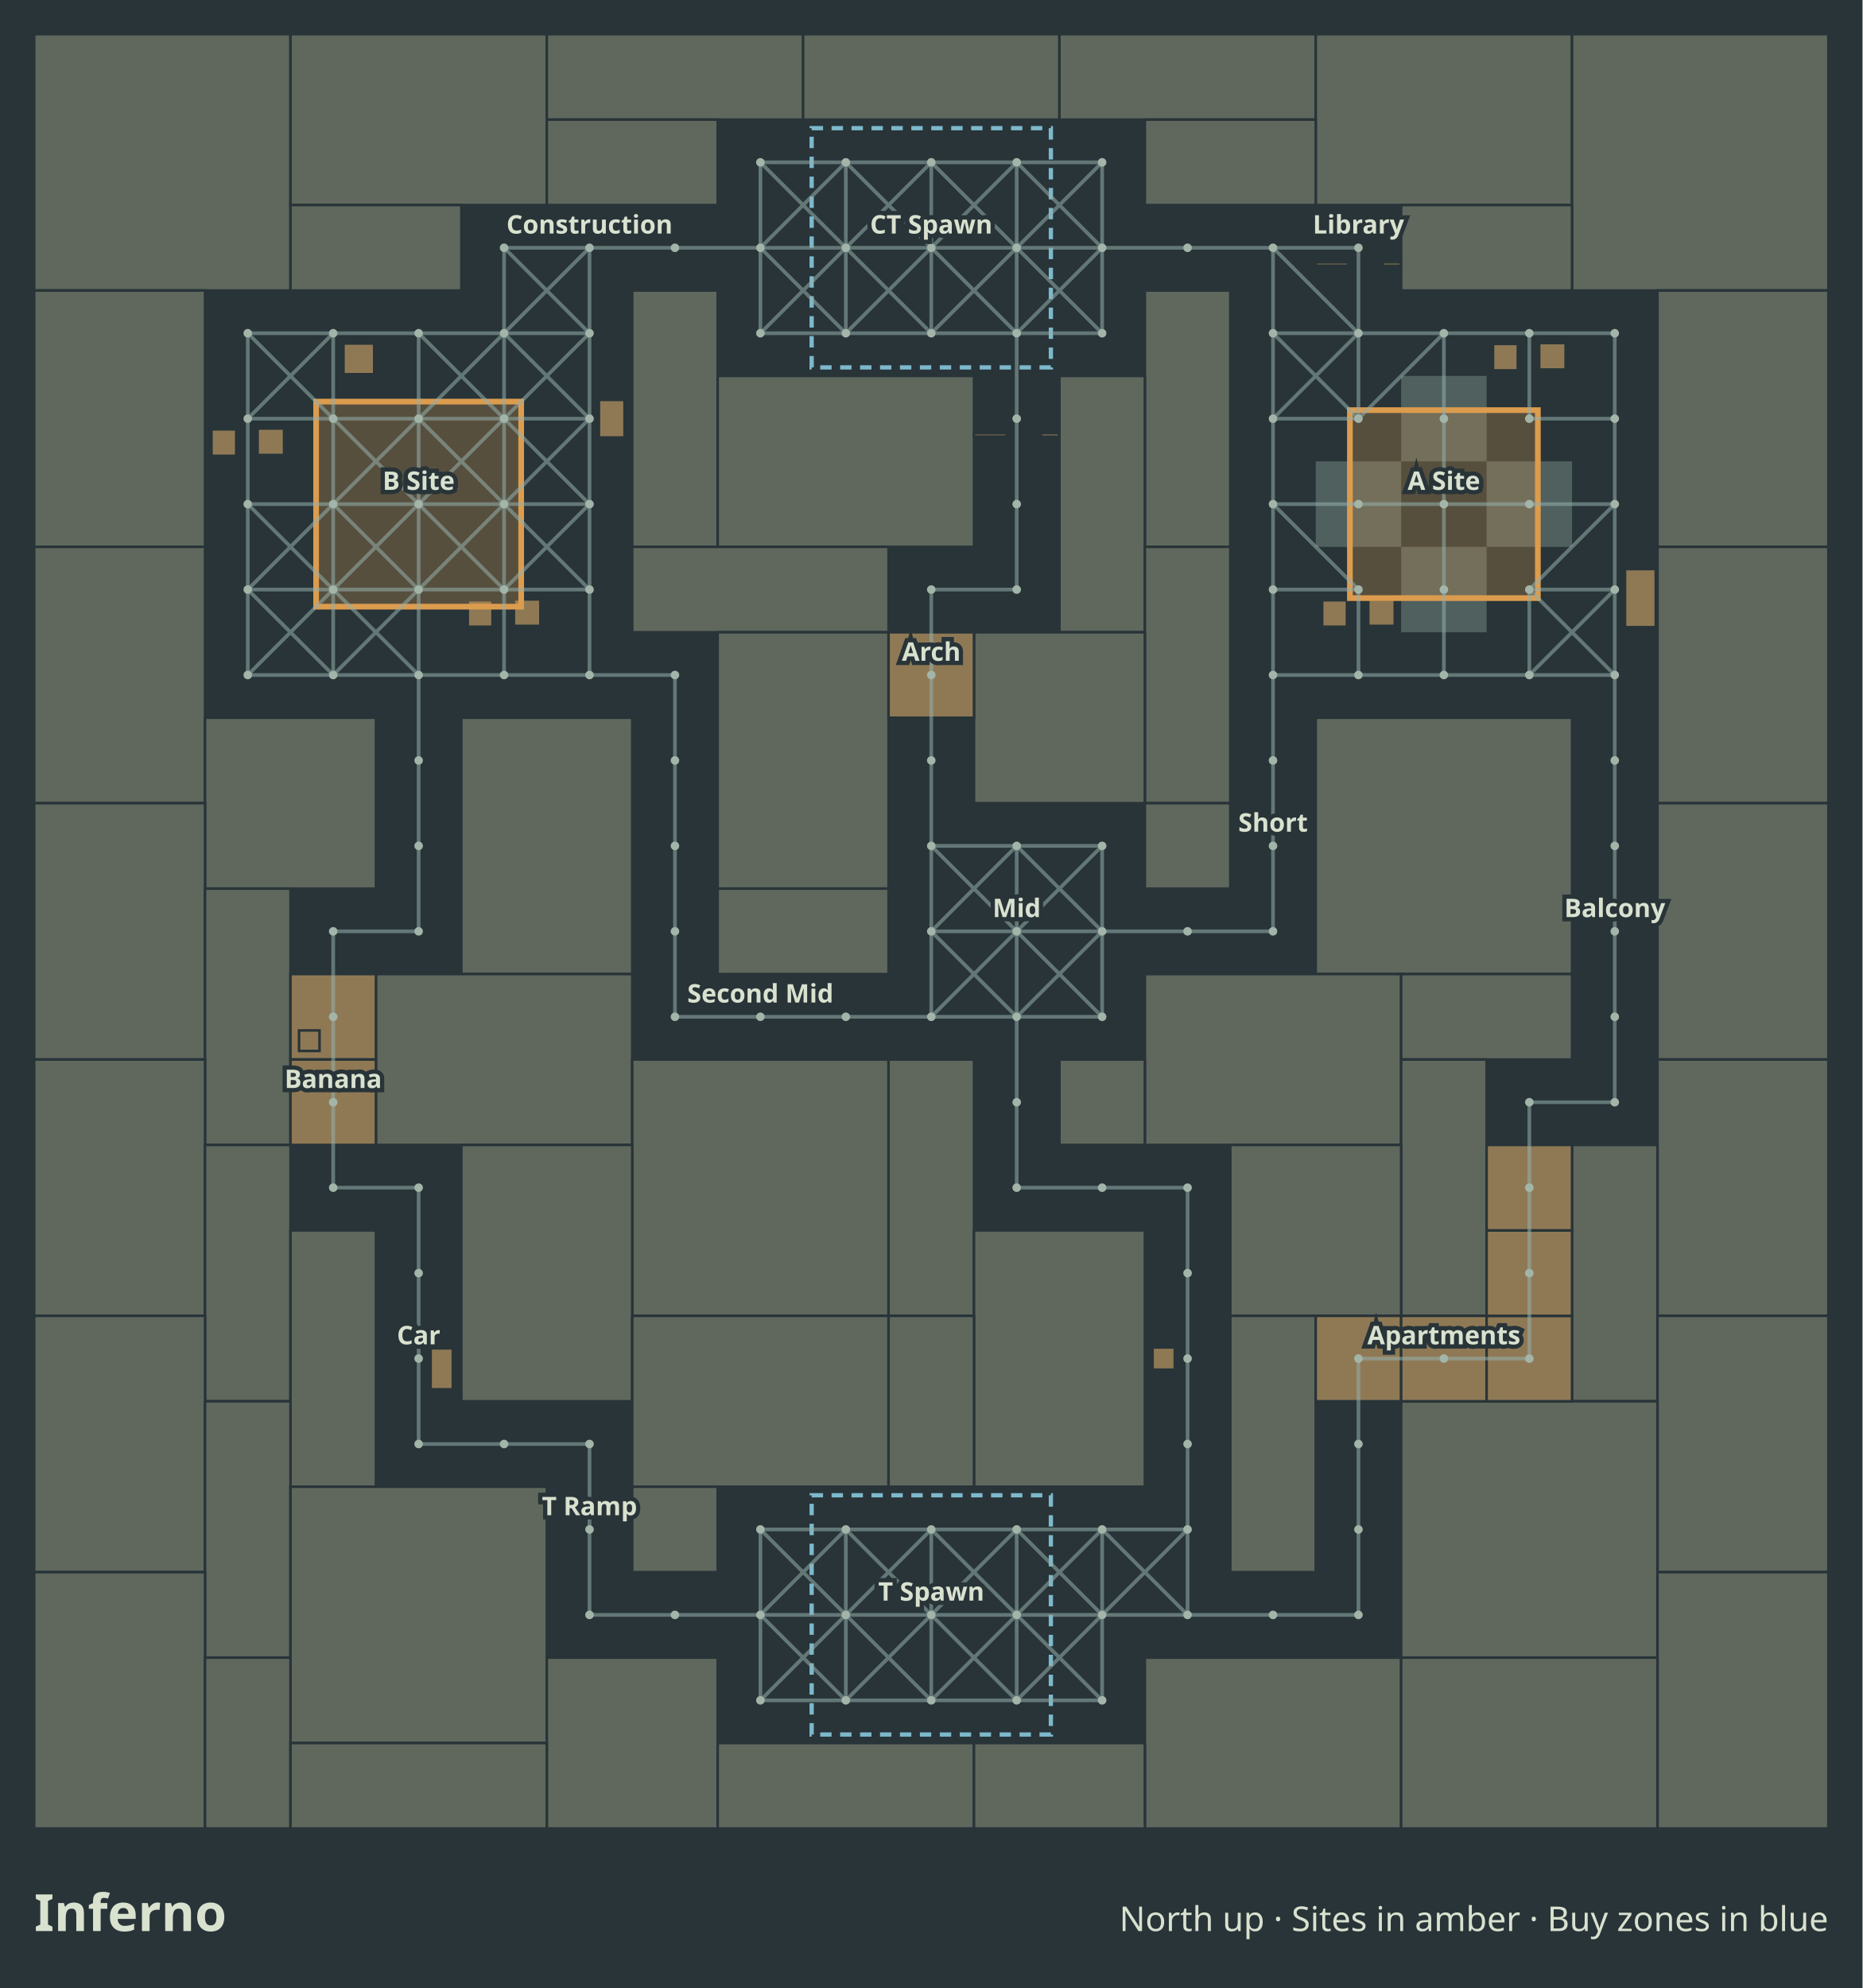
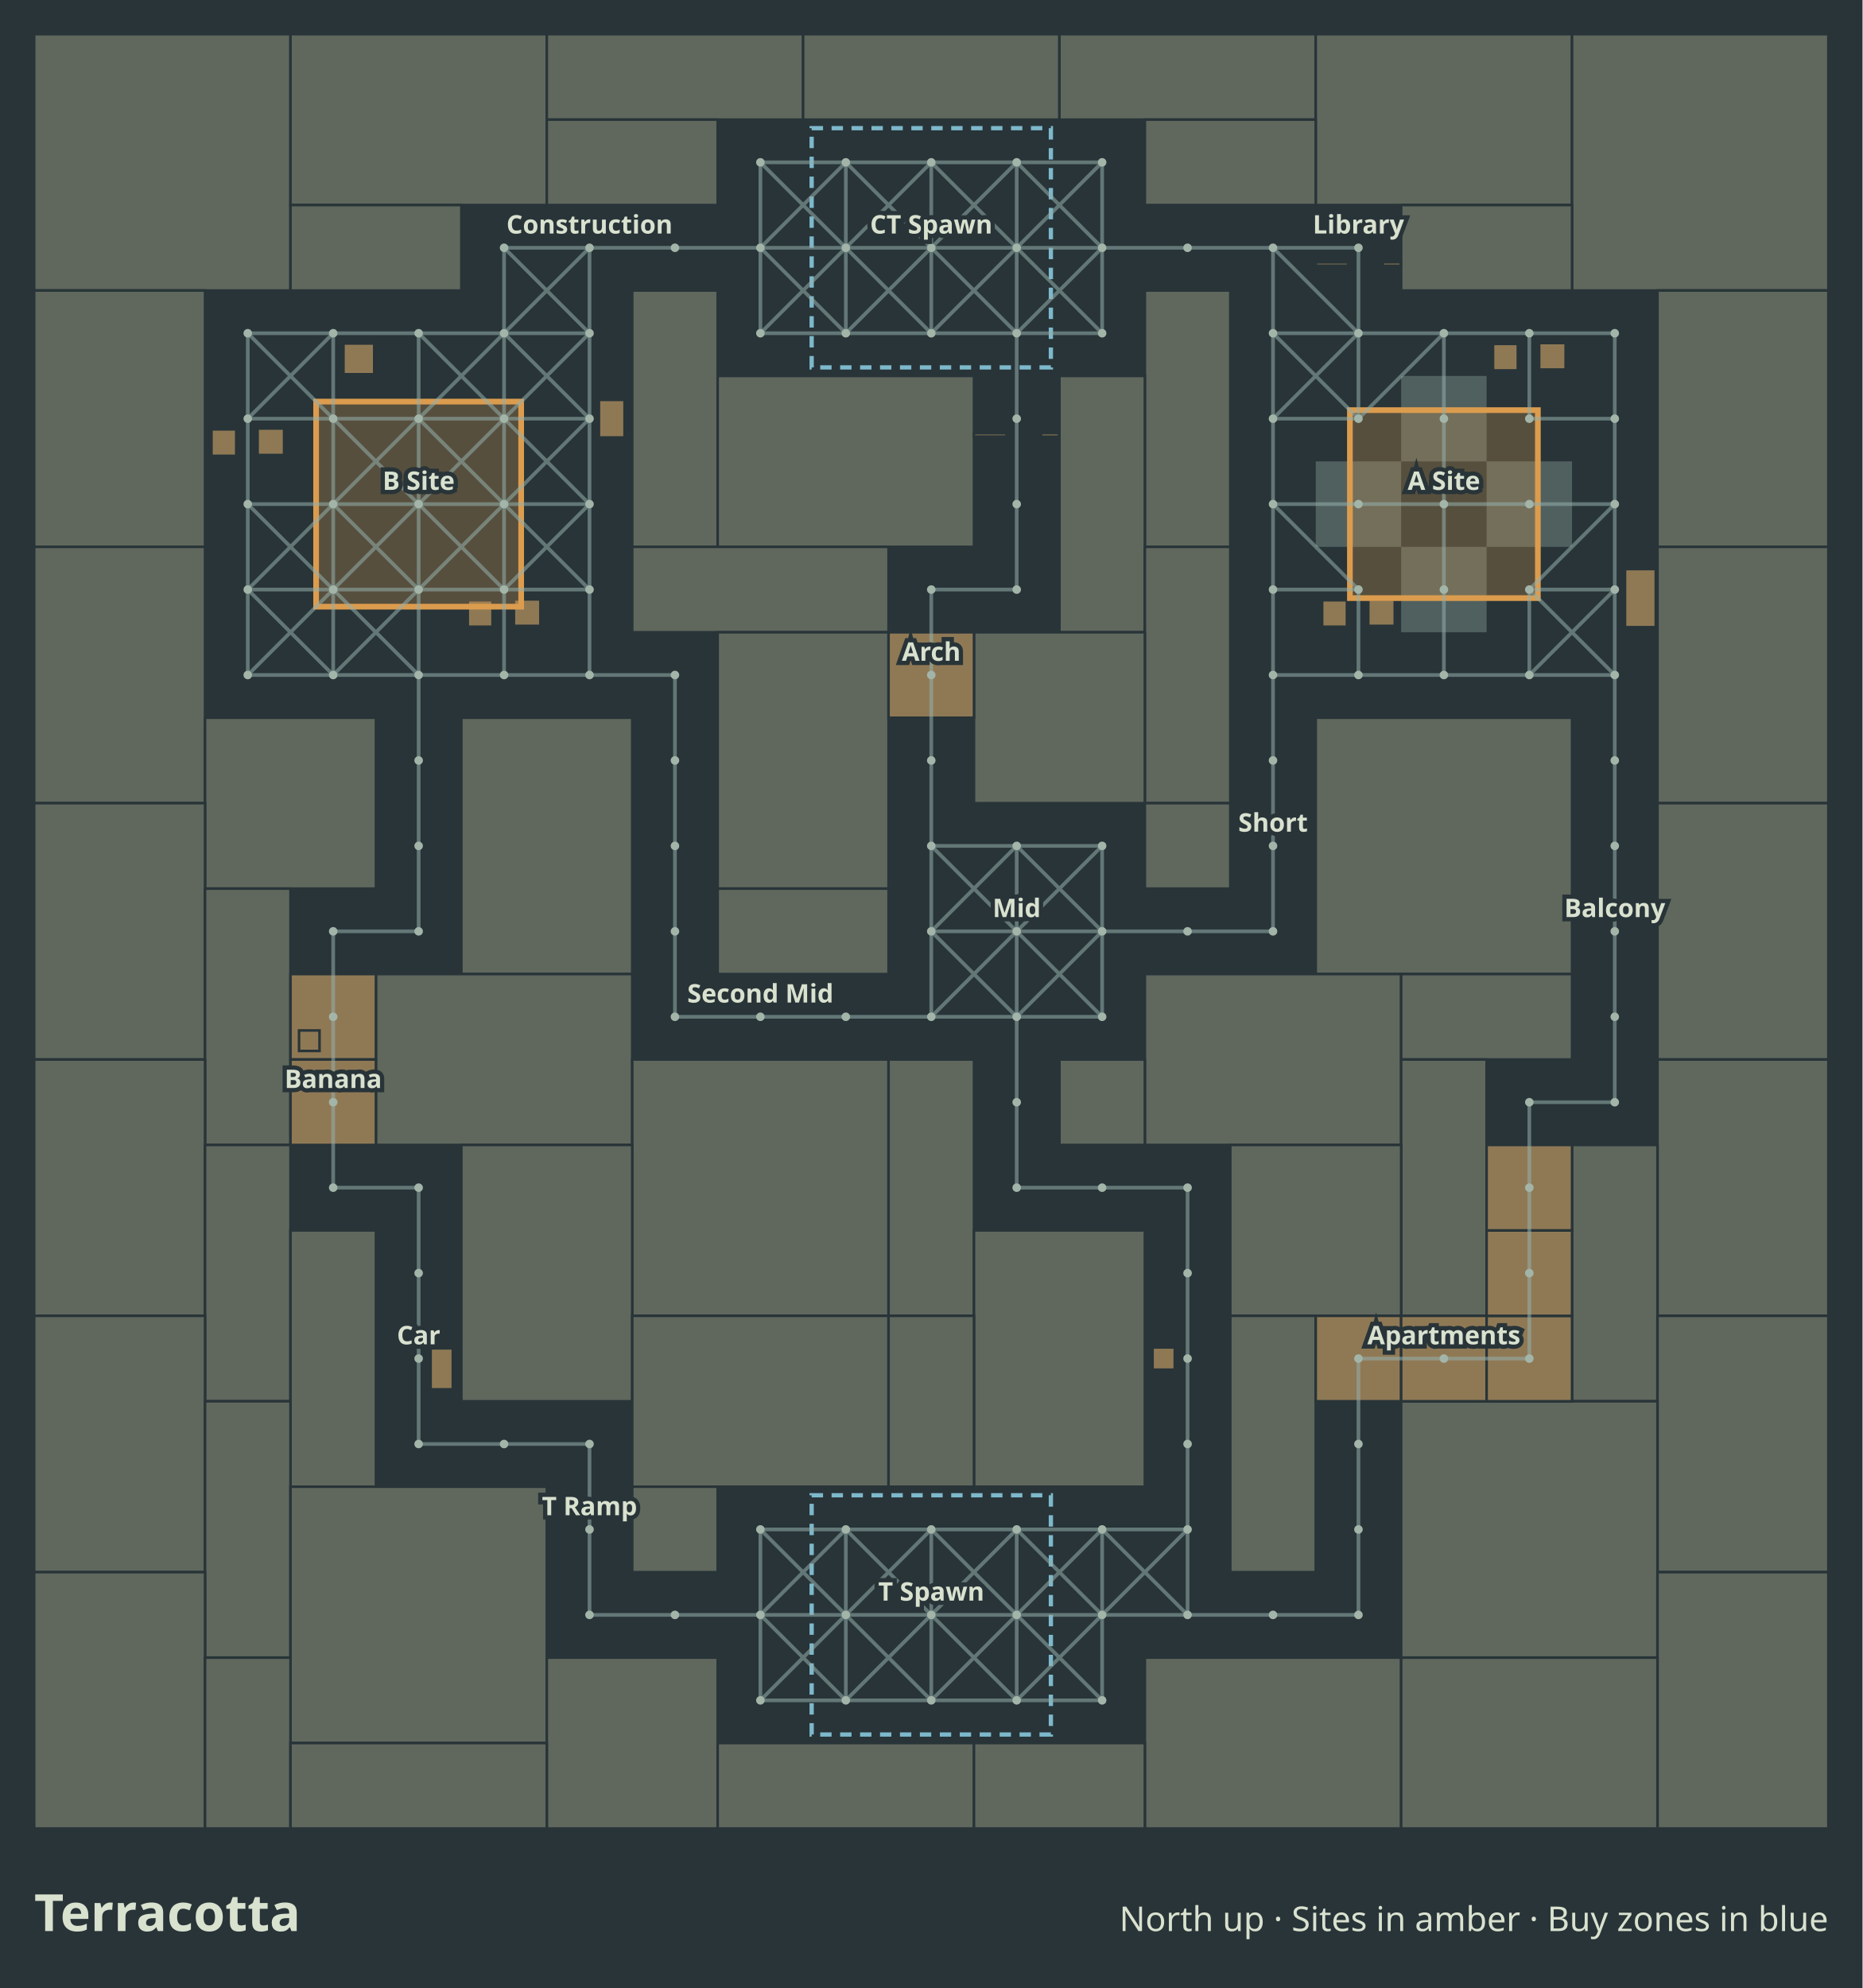
<svg xmlns="http://www.w3.org/2000/svg" viewBox="0 0 654 698" role="img" aria-labelledby="title">
  <rect width="100%" height="100%" fill="#283438" />
  <rect x="12" y="12" width="90" height="90" fill="#60685e" stroke="#283438" stroke-width=".9" />
  <rect x="102" y="12" width="90" height="60" fill="#60685e" stroke="#283438" stroke-width=".9" />
  <rect x="192" y="12" width="90" height="30" fill="#60685e" stroke="#283438" stroke-width=".9" />
  <rect x="282" y="12" width="90" height="30" fill="#60685e" stroke="#283438" stroke-width=".9" />
  <rect x="372" y="12" width="90" height="30" fill="#60685e" stroke="#283438" stroke-width=".9" />
  <rect x="462" y="12" width="90" height="60" fill="#60685e" stroke="#283438" stroke-width=".9" />
  <rect x="552" y="12" width="90" height="90" fill="#60685e" stroke="#283438" stroke-width=".9" />
  <rect x="192" y="42" width="60" height="30" fill="#60685e" stroke="#283438" stroke-width=".9" />
  <rect x="402" y="42" width="60" height="30" fill="#60685e" stroke="#283438" stroke-width=".9" />
  <rect x="102" y="72" width="60" height="30" fill="#60685e" stroke="#283438" stroke-width=".9" />
  <rect x="492" y="72" width="60" height="30" fill="#60685e" stroke="#283438" stroke-width=".9" />
  <rect x="12" y="102" width="60" height="90" fill="#60685e" stroke="#283438" stroke-width=".9" />
  <rect x="222" y="102" width="30" height="90" fill="#60685e" stroke="#283438" stroke-width=".9" />
  <rect x="402" y="102" width="30" height="90" fill="#60685e" stroke="#283438" stroke-width=".9" />
  <rect x="582" y="102" width="60" height="90" fill="#60685e" stroke="#283438" stroke-width=".9" />
  <rect x="252" y="132" width="90" height="60" fill="#60685e" stroke="#283438" stroke-width=".9" />
  <rect x="372" y="132" width="30" height="90" fill="#60685e" stroke="#283438" stroke-width=".9" />
  <rect x="12" y="192" width="60" height="90" fill="#60685e" stroke="#283438" stroke-width=".9" />
  <rect x="222" y="192" width="90" height="30" fill="#60685e" stroke="#283438" stroke-width=".9" />
  <rect x="402" y="192" width="30" height="90" fill="#60685e" stroke="#283438" stroke-width=".9" />
  <rect x="582" y="192" width="60" height="90" fill="#60685e" stroke="#283438" stroke-width=".9" />
  <rect x="252" y="222" width="60" height="90" fill="#60685e" stroke="#283438" stroke-width=".9" />
  <rect x="342" y="222" width="60" height="60" fill="#60685e" stroke="#283438" stroke-width=".9" />
  <rect x="72" y="252" width="60" height="60" fill="#60685e" stroke="#283438" stroke-width=".9" />
  <rect x="162" y="252" width="60" height="90" fill="#60685e" stroke="#283438" stroke-width=".9" />
  <rect x="462" y="252" width="90" height="90" fill="#60685e" stroke="#283438" stroke-width=".9" />
  <rect x="12" y="282" width="60" height="90" fill="#60685e" stroke="#283438" stroke-width=".9" />
  <rect x="402" y="282" width="30" height="30" fill="#60685e" stroke="#283438" stroke-width=".9" />
  <rect x="582" y="282" width="60" height="90" fill="#60685e" stroke="#283438" stroke-width=".9" />
  <rect x="72" y="312" width="30" height="90" fill="#60685e" stroke="#283438" stroke-width=".9" />
  <rect x="252" y="312" width="60" height="30" fill="#60685e" stroke="#283438" stroke-width=".9" />
  <rect x="132" y="342" width="90" height="60" fill="#60685e" stroke="#283438" stroke-width=".9" />
  <rect x="402" y="342" width="90" height="60" fill="#60685e" stroke="#283438" stroke-width=".9" />
  <rect x="492" y="342" width="60" height="30" fill="#60685e" stroke="#283438" stroke-width=".9" />
  <rect x="12" y="372" width="60" height="90" fill="#60685e" stroke="#283438" stroke-width=".9" />
  <rect x="222" y="372" width="90" height="90" fill="#60685e" stroke="#283438" stroke-width=".9" />
  <rect x="312" y="372" width="30" height="90" fill="#60685e" stroke="#283438" stroke-width=".9" />
  <rect x="372" y="372" width="30" height="30" fill="#60685e" stroke="#283438" stroke-width=".9" />
  <rect x="492" y="372" width="30" height="90" fill="#60685e" stroke="#283438" stroke-width=".9" />
  <rect x="582" y="372" width="60" height="90" fill="#60685e" stroke="#283438" stroke-width=".9" />
  <rect x="72" y="402" width="30" height="90" fill="#60685e" stroke="#283438" stroke-width=".9" />
  <rect x="162" y="402" width="60" height="90" fill="#60685e" stroke="#283438" stroke-width=".9" />
  <rect x="432" y="402" width="60" height="60" fill="#60685e" stroke="#283438" stroke-width=".9" />
  <rect x="552" y="402" width="30" height="90" fill="#60685e" stroke="#283438" stroke-width=".9" />
  <rect x="102" y="432" width="30" height="90" fill="#60685e" stroke="#283438" stroke-width=".9" />
  <rect x="342" y="432" width="60" height="90" fill="#60685e" stroke="#283438" stroke-width=".9" />
  <rect x="12" y="462" width="60" height="90" fill="#60685e" stroke="#283438" stroke-width=".9" />
  <rect x="222" y="462" width="90" height="60" fill="#60685e" stroke="#283438" stroke-width=".9" />
  <rect x="312" y="462" width="30" height="60" fill="#60685e" stroke="#283438" stroke-width=".9" />
  <rect x="432" y="462" width="30" height="90" fill="#60685e" stroke="#283438" stroke-width=".9" />
  <rect x="582" y="462" width="60" height="90" fill="#60685e" stroke="#283438" stroke-width=".9" />
  <rect x="72" y="492" width="30" height="90" fill="#60685e" stroke="#283438" stroke-width=".9" />
  <rect x="492" y="492" width="90" height="90" fill="#60685e" stroke="#283438" stroke-width=".9" />
  <rect x="102" y="522" width="90" height="90" fill="#60685e" stroke="#283438" stroke-width=".9" />
  <rect x="222" y="522" width="30" height="30" fill="#60685e" stroke="#283438" stroke-width=".9" />
  <rect x="12" y="552" width="60" height="90" fill="#60685e" stroke="#283438" stroke-width=".9" />
  <rect x="582" y="552" width="60" height="90" fill="#60685e" stroke="#283438" stroke-width=".9" />
  <rect x="72" y="582" width="30" height="60" fill="#60685e" stroke="#283438" stroke-width=".9" />
  <rect x="192" y="582" width="60" height="60" fill="#60685e" stroke="#283438" stroke-width=".9" />
  <rect x="402" y="582" width="90" height="60" fill="#60685e" stroke="#283438" stroke-width=".9" />
  <rect x="492" y="582" width="90" height="60" fill="#60685e" stroke="#283438" stroke-width=".9" />
  <rect x="102" y="612" width="90" height="30" fill="#60685e" stroke="#283438" stroke-width=".9" />
  <rect x="252" y="612" width="90" height="30" fill="#60685e" stroke="#283438" stroke-width=".9" />
  <rect x="342" y="612" width="60" height="30" fill="#60685e" stroke="#283438" stroke-width=".9" />
  <rect x="462" y="462" width="30" height="30" fill="#8f7955" stroke="#283438" stroke-width=".9" />
  <rect x="492" y="462" width="30" height="30" fill="#8f7955" stroke="#283438" stroke-width=".9" />
  <rect x="522" y="462" width="30" height="30" fill="#8f7955" stroke="#283438" stroke-width=".9" />
  <rect x="522" y="432" width="30" height="30" fill="#8f7955" stroke="#283438" stroke-width=".9" />
  <rect x="522" y="402" width="30" height="30" fill="#8f7955" stroke="#283438" stroke-width=".9" />
  <rect x="312" y="222" width="30" height="30" fill="#8f7955" stroke="#283438" stroke-width=".9" />
  <rect x="102" y="342" width="30" height="30" fill="#8f7955" stroke="#283438" stroke-width=".9" />
  <rect x="102" y="372" width="30" height="30" fill="#8f7955" stroke="#283438" stroke-width=".9" />
  <rect x="120.6" y="120.6" width="10.8" height="10.8" fill="#8f7955" stroke="#283438" stroke-width=".9" />
  <rect x="180.45" y="210.45" width="9.3" height="9.3" fill="#8f7955" stroke="#283438" stroke-width=".9" />
  <rect x="164.25" y="210.75" width="8.7" height="9.3" fill="#8f7955" stroke="#283438" stroke-width=".9" />
  <rect x="90.45" y="150.45" width="9.3" height="9.3" fill="#8f7955" stroke="#283438" stroke-width=".9" />
  <rect x="74.25" y="150.75" width="8.7" height="9.3" fill="#8f7955" stroke="#283438" stroke-width=".9" />
  <rect x="210.3" y="140.4" width="9" height="13.2" fill="#8f7955" stroke="#283438" stroke-width=".9" />
  <rect x="480.45" y="210.45" width="9.3" height="9.3" fill="#8f7955" stroke="#283438" stroke-width=".9" />
  <rect x="464.25" y="210.75" width="8.7" height="9.3" fill="#8f7955" stroke="#283438" stroke-width=".9" />
  <rect x="540.45" y="120.45" width="9.3" height="9.3" fill="#8f7955" stroke="#283438" stroke-width=".9" />
  <rect x="524.25" y="120.75" width="8.7" height="9.3" fill="#8f7955" stroke="#283438" stroke-width=".9" />
  <rect x="570.6" y="199.8" width="10.8" height="20.4" fill="#8f7955" stroke="#283438" stroke-width=".9" />
  <rect x="151.2" y="473.4" width="7.8" height="14.4" fill="#8f7955" stroke="#283438" stroke-width=".9" />
  <rect x="105" y="361.8" width="7.2" height="7.2" fill="#8f7955" stroke="#283438" stroke-width=".9" />
  <rect x="404.7" y="473.1" width="7.8" height="7.8" fill="#8f7955" stroke="#283438" stroke-width=".9" />
  <rect x="462" y="92.13" width="11.4" height="1.14" fill="#8f7955" stroke="#283438" stroke-width=".9" />
  <rect x="485.55" y="92.1" width="6.3" height="1.2" fill="#8f7955" stroke="#283438" stroke-width=".9" />
  <rect x="342" y="152.13" width="11.4" height="1.14" fill="#8f7955" stroke="#283438" stroke-width=".9" />
  <rect x="365.55" y="152.1" width="6.3" height="1.2" fill="#8f7955" stroke="#283438" stroke-width=".9" />
  <rect x="492" y="192" width="30" height="30" fill="#50605f" />
  <rect x="492" y="132" width="30" height="30" fill="#50605f" />
  <rect x="522" y="162" width="30" height="30" fill="#50605f" />
  <rect x="462" y="162" width="30" height="30" fill="#50605f" />
  <rect x="474" y="144" width="66" height="66" fill="#dc9c4e" fill-opacity=".26" stroke="#dc9c4e" stroke-width="2" />
  <rect x="111" y="141" width="72" height="72" fill="#dc9c4e" fill-opacity=".26" stroke="#dc9c4e" stroke-width="2" />
  <rect x="285" y="45" width="84" height="84" fill="none" stroke="#7db8cb" stroke-width="1.5" stroke-dasharray="4 3" />
  <rect x="285" y="525" width="84" height="84" fill="none" stroke="#7db8cb" stroke-width="1.5" stroke-dasharray="4 3" />
  <path d="M267 57L297 57M267 57L267 87M267 57L297 87M297 57L327 57M297 57L297 87M297 57L267 87M297 57L327 87M327 57L357 57M327 57L327 87M327 57L297 87M327 57L357 87M357 57L387 57M357 57L357 87M357 57L327 87M357 57L387 87M387 57L387 87M387 57L357 87M177 87L207 87M177 87L177 117M177 87L207 117M207 87L237 87M207 87L207 117M207 87L177 117M237 87L267 87M267 87L297 87M267 87L267 117M267 87L297 117M297 87L327 87M297 87L297 117M297 87L267 117M297 87L327 117M327 87L357 87M327 87L327 117M327 87L297 117M327 87L357 117M357 87L387 87M357 87L357 117M357 87L327 117M357 87L387 117M387 87L417 87M387 87L387 117M387 87L357 117M417 87L447 87M447 87L477 87M447 87L447 117M447 87L477 117M477 87L477 117M87 117L117 117M87 117L87 147M87 117L117 147M117 117L147 117M117 117L117 147M117 117L87 147M147 117L177 117M147 117L147 147M147 117L177 147M177 117L207 117M177 117L177 147M177 117L147 147M177 117L207 147M207 117L207 147M207 117L177 147M267 117L297 117M297 117L327 117M327 117L357 117M357 117L387 117M357 117L357 147M447 117L477 117M447 117L447 147M447 117L477 147M477 117L507 117M477 117L477 147M477 117L447 147M507 117L537 117M507 117L507 147M507 117L477 147M537 117L567 117M537 117L537 147M567 117L567 147M87 147L117 147M87 147L87 177M117 147L147 147M117 147L117 177M117 147L147 177M147 147L177 147M147 147L147 177M147 147L117 177M147 147L177 177M177 147L207 147M177 147L177 177M177 147L147 177M177 147L207 177M207 147L207 177M207 147L177 177M357 147L357 177M447 147L477 147M447 147L447 177M507 147L507 177M537 147L567 147M567 147L567 177M87 177L117 177M87 177L87 207M87 177L117 207M117 177L147 177M117 177L117 207M117 177L87 207M117 177L147 207M147 177L177 177M147 177L147 207M147 177L117 207M147 177L177 207M177 177L207 177M177 177L177 207M177 177L147 207M177 177L207 207M207 177L207 207M207 177L177 207M357 177L357 207M447 177L477 177M447 177L447 207M447 177L477 207M477 177L507 177M507 177L537 177M507 177L507 207M537 177L567 177M567 177L567 207M567 177L537 207M87 207L117 207M87 207L87 237M87 207L117 237M117 207L147 207M117 207L117 237M117 207L87 237M117 207L147 237M147 207L177 207M147 207L147 237M147 207L117 237M177 207L207 207M177 207L177 237M207 207L207 237M327 207L357 207M327 207L327 237M447 207L477 207M447 207L447 237M477 207L477 237M507 207L507 237M537 207L567 207M537 207L537 237M537 207L567 237M567 207L567 237M567 207L537 237M87 237L117 237M117 237L147 237M147 237L177 237M147 237L147 267M177 237L207 237M207 237L237 237M237 237L237 267M327 237L327 267M447 237L477 237M447 237L447 267M477 237L507 237M507 237L537 237M537 237L567 237M567 237L567 267M147 267L147 297M237 267L237 297M327 267L327 297M447 267L447 297M567 267L567 297M147 297L147 327M237 297L237 327M327 297L357 297M327 297L327 327M327 297L357 327M357 297L387 297M357 297L357 327M357 297L327 327M357 297L387 327M387 297L387 327M387 297L357 327M447 297L447 327M567 297L567 327M117 327L147 327M117 327L117 357M237 327L237 357M327 327L357 327M327 327L327 357M327 327L357 357M357 327L387 327M357 327L357 357M357 327L327 357M357 327L387 357M387 327L417 327M387 327L387 357M387 327L357 357M417 327L447 327M567 327L567 357M117 357L117 387M237 357L267 357M267 357L297 357M297 357L327 357M327 357L357 357M357 357L387 357M357 357L357 387M567 357L567 387M117 387L117 417M357 387L357 417M537 387L567 387M537 387L537 417M117 417L147 417M147 417L147 447M357 417L387 417M387 417L417 417M417 417L417 447M537 417L537 447M147 447L147 477M417 447L417 477M537 447L537 477M147 477L147 507M417 477L417 507M477 477L507 477M477 477L477 507M507 477L537 477M147 507L177 507M177 507L207 507M207 507L207 537M417 507L417 537M477 507L477 537M207 537L207 567M267 537L297 537M267 537L267 567M267 537L297 567M297 537L327 537M297 537L297 567M297 537L267 567M297 537L327 567M327 537L357 537M327 537L327 567M327 537L297 567M327 537L357 567M357 537L387 537M357 537L357 567M357 537L327 567M357 537L387 567M387 537L417 537M387 537L387 567M387 537L357 567M387 537L417 567M417 537L417 567M417 537L387 567M477 537L477 567M207 567L237 567M237 567L267 567M267 567L297 567M267 567L267 597M267 567L297 597M297 567L327 567M297 567L297 597M297 567L267 597M297 567L327 597M327 567L357 567M327 567L327 597M327 567L297 597M327 567L357 597M357 567L387 567M357 567L357 597M357 567L327 597M357 567L387 597M387 567L417 567M387 567L387 597M387 567L357 597M417 567L447 567M447 567L477 567M267 597L297 597M297 597L327 597M327 597L357 597M357 597L387 597" stroke="#94aeac" stroke-opacity=".55" fill="none" stroke-width="1.3" />
  <circle cx="267" cy="57" r="1.5" fill="#a3b5a8" />
  <circle cx="297" cy="57" r="1.5" fill="#a3b5a8" />
  <circle cx="327" cy="57" r="1.5" fill="#a3b5a8" />
  <circle cx="357" cy="57" r="1.5" fill="#a3b5a8" />
  <circle cx="387" cy="57" r="1.5" fill="#a3b5a8" />
  <circle cx="177" cy="87" r="1.5" fill="#a3b5a8" />
  <circle cx="207" cy="87" r="1.5" fill="#a3b5a8" />
  <circle cx="237" cy="87" r="1.5" fill="#a3b5a8" />
  <circle cx="267" cy="87" r="1.5" fill="#a3b5a8" />
  <circle cx="297" cy="87" r="1.5" fill="#a3b5a8" />
  <circle cx="327" cy="87" r="1.5" fill="#a3b5a8" />
  <circle cx="357" cy="87" r="1.5" fill="#a3b5a8" />
  <circle cx="387" cy="87" r="1.5" fill="#a3b5a8" />
  <circle cx="417" cy="87" r="1.5" fill="#a3b5a8" />
  <circle cx="447" cy="87" r="1.5" fill="#a3b5a8" />
  <circle cx="477" cy="87" r="1.5" fill="#a3b5a8" />
  <circle cx="87" cy="117" r="1.5" fill="#a3b5a8" />
  <circle cx="117" cy="117" r="1.5" fill="#a3b5a8" />
  <circle cx="147" cy="117" r="1.5" fill="#a3b5a8" />
  <circle cx="177" cy="117" r="1.5" fill="#a3b5a8" />
  <circle cx="207" cy="117" r="1.5" fill="#a3b5a8" />
  <circle cx="267" cy="117" r="1.5" fill="#a3b5a8" />
  <circle cx="297" cy="117" r="1.5" fill="#a3b5a8" />
  <circle cx="327" cy="117" r="1.5" fill="#a3b5a8" />
  <circle cx="357" cy="117" r="1.5" fill="#a3b5a8" />
  <circle cx="387" cy="117" r="1.5" fill="#a3b5a8" />
  <circle cx="447" cy="117" r="1.5" fill="#a3b5a8" />
  <circle cx="477" cy="117" r="1.5" fill="#a3b5a8" />
  <circle cx="507" cy="117" r="1.5" fill="#a3b5a8" />
  <circle cx="537" cy="117" r="1.5" fill="#a3b5a8" />
  <circle cx="567" cy="117" r="1.5" fill="#a3b5a8" />
  <circle cx="87" cy="147" r="1.5" fill="#a3b5a8" />
  <circle cx="117" cy="147" r="1.5" fill="#a3b5a8" />
  <circle cx="147" cy="147" r="1.5" fill="#a3b5a8" />
  <circle cx="177" cy="147" r="1.5" fill="#a3b5a8" />
  <circle cx="207" cy="147" r="1.5" fill="#a3b5a8" />
  <circle cx="357" cy="147" r="1.5" fill="#a3b5a8" />
  <circle cx="447" cy="147" r="1.5" fill="#a3b5a8" />
  <circle cx="477" cy="147" r="1.5" fill="#a3b5a8" />
  <circle cx="507" cy="147" r="1.5" fill="#a3b5a8" />
  <circle cx="537" cy="147" r="1.5" fill="#a3b5a8" />
  <circle cx="567" cy="147" r="1.5" fill="#a3b5a8" />
  <circle cx="87" cy="177" r="1.5" fill="#a3b5a8" />
  <circle cx="117" cy="177" r="1.5" fill="#a3b5a8" />
  <circle cx="147" cy="177" r="1.5" fill="#a3b5a8" />
  <circle cx="177" cy="177" r="1.5" fill="#a3b5a8" />
  <circle cx="207" cy="177" r="1.5" fill="#a3b5a8" />
  <circle cx="357" cy="177" r="1.5" fill="#a3b5a8" />
  <circle cx="447" cy="177" r="1.5" fill="#a3b5a8" />
  <circle cx="477" cy="177" r="1.5" fill="#a3b5a8" />
  <circle cx="507" cy="177" r="1.5" fill="#a3b5a8" />
  <circle cx="537" cy="177" r="1.5" fill="#a3b5a8" />
  <circle cx="567" cy="177" r="1.5" fill="#a3b5a8" />
  <circle cx="87" cy="207" r="1.5" fill="#a3b5a8" />
  <circle cx="117" cy="207" r="1.5" fill="#a3b5a8" />
  <circle cx="147" cy="207" r="1.5" fill="#a3b5a8" />
  <circle cx="177" cy="207" r="1.5" fill="#a3b5a8" />
  <circle cx="207" cy="207" r="1.5" fill="#a3b5a8" />
  <circle cx="327" cy="207" r="1.5" fill="#a3b5a8" />
  <circle cx="357" cy="207" r="1.5" fill="#a3b5a8" />
  <circle cx="447" cy="207" r="1.5" fill="#a3b5a8" />
  <circle cx="477" cy="207" r="1.5" fill="#a3b5a8" />
  <circle cx="507" cy="207" r="1.5" fill="#a3b5a8" />
  <circle cx="537" cy="207" r="1.5" fill="#a3b5a8" />
  <circle cx="567" cy="207" r="1.5" fill="#a3b5a8" />
  <circle cx="87" cy="237" r="1.5" fill="#a3b5a8" />
  <circle cx="117" cy="237" r="1.5" fill="#a3b5a8" />
  <circle cx="147" cy="237" r="1.5" fill="#a3b5a8" />
  <circle cx="177" cy="237" r="1.5" fill="#a3b5a8" />
  <circle cx="207" cy="237" r="1.5" fill="#a3b5a8" />
  <circle cx="237" cy="237" r="1.5" fill="#a3b5a8" />
  <circle cx="327" cy="237" r="1.5" fill="#a3b5a8" />
  <circle cx="447" cy="237" r="1.5" fill="#a3b5a8" />
  <circle cx="477" cy="237" r="1.5" fill="#a3b5a8" />
  <circle cx="507" cy="237" r="1.5" fill="#a3b5a8" />
  <circle cx="537" cy="237" r="1.5" fill="#a3b5a8" />
  <circle cx="567" cy="237" r="1.5" fill="#a3b5a8" />
  <circle cx="147" cy="267" r="1.5" fill="#a3b5a8" />
  <circle cx="237" cy="267" r="1.5" fill="#a3b5a8" />
  <circle cx="327" cy="267" r="1.5" fill="#a3b5a8" />
  <circle cx="447" cy="267" r="1.5" fill="#a3b5a8" />
  <circle cx="567" cy="267" r="1.5" fill="#a3b5a8" />
  <circle cx="147" cy="297" r="1.5" fill="#a3b5a8" />
  <circle cx="237" cy="297" r="1.5" fill="#a3b5a8" />
  <circle cx="327" cy="297" r="1.5" fill="#a3b5a8" />
  <circle cx="357" cy="297" r="1.5" fill="#a3b5a8" />
  <circle cx="387" cy="297" r="1.5" fill="#a3b5a8" />
  <circle cx="447" cy="297" r="1.5" fill="#a3b5a8" />
  <circle cx="567" cy="297" r="1.5" fill="#a3b5a8" />
  <circle cx="117" cy="327" r="1.5" fill="#a3b5a8" />
  <circle cx="147" cy="327" r="1.5" fill="#a3b5a8" />
  <circle cx="237" cy="327" r="1.5" fill="#a3b5a8" />
  <circle cx="327" cy="327" r="1.5" fill="#a3b5a8" />
  <circle cx="357" cy="327" r="1.5" fill="#a3b5a8" />
  <circle cx="387" cy="327" r="1.5" fill="#a3b5a8" />
  <circle cx="417" cy="327" r="1.5" fill="#a3b5a8" />
  <circle cx="447" cy="327" r="1.5" fill="#a3b5a8" />
  <circle cx="567" cy="327" r="1.5" fill="#a3b5a8" />
  <circle cx="117" cy="357" r="1.5" fill="#a3b5a8" />
  <circle cx="237" cy="357" r="1.5" fill="#a3b5a8" />
  <circle cx="267" cy="357" r="1.5" fill="#a3b5a8" />
  <circle cx="297" cy="357" r="1.5" fill="#a3b5a8" />
  <circle cx="327" cy="357" r="1.5" fill="#a3b5a8" />
  <circle cx="357" cy="357" r="1.5" fill="#a3b5a8" />
  <circle cx="387" cy="357" r="1.5" fill="#a3b5a8" />
  <circle cx="567" cy="357" r="1.5" fill="#a3b5a8" />
  <circle cx="117" cy="387" r="1.5" fill="#a3b5a8" />
  <circle cx="357" cy="387" r="1.5" fill="#a3b5a8" />
  <circle cx="537" cy="387" r="1.5" fill="#a3b5a8" />
  <circle cx="567" cy="387" r="1.5" fill="#a3b5a8" />
  <circle cx="117" cy="417" r="1.5" fill="#a3b5a8" />
  <circle cx="147" cy="417" r="1.5" fill="#a3b5a8" />
  <circle cx="357" cy="417" r="1.5" fill="#a3b5a8" />
  <circle cx="387" cy="417" r="1.5" fill="#a3b5a8" />
  <circle cx="417" cy="417" r="1.5" fill="#a3b5a8" />
  <circle cx="537" cy="417" r="1.5" fill="#a3b5a8" />
  <circle cx="147" cy="447" r="1.5" fill="#a3b5a8" />
  <circle cx="417" cy="447" r="1.5" fill="#a3b5a8" />
  <circle cx="537" cy="447" r="1.5" fill="#a3b5a8" />
  <circle cx="147" cy="477" r="1.5" fill="#a3b5a8" />
  <circle cx="417" cy="477" r="1.5" fill="#a3b5a8" />
  <circle cx="477" cy="477" r="1.5" fill="#a3b5a8" />
  <circle cx="507" cy="477" r="1.5" fill="#a3b5a8" />
  <circle cx="537" cy="477" r="1.5" fill="#a3b5a8" />
  <circle cx="147" cy="507" r="1.5" fill="#a3b5a8" />
  <circle cx="177" cy="507" r="1.5" fill="#a3b5a8" />
  <circle cx="207" cy="507" r="1.5" fill="#a3b5a8" />
  <circle cx="417" cy="507" r="1.5" fill="#a3b5a8" />
  <circle cx="477" cy="507" r="1.5" fill="#a3b5a8" />
  <circle cx="207" cy="537" r="1.5" fill="#a3b5a8" />
  <circle cx="267" cy="537" r="1.5" fill="#a3b5a8" />
  <circle cx="297" cy="537" r="1.5" fill="#a3b5a8" />
  <circle cx="327" cy="537" r="1.5" fill="#a3b5a8" />
  <circle cx="357" cy="537" r="1.5" fill="#a3b5a8" />
  <circle cx="387" cy="537" r="1.5" fill="#a3b5a8" />
  <circle cx="417" cy="537" r="1.5" fill="#a3b5a8" />
  <circle cx="477" cy="537" r="1.5" fill="#a3b5a8" />
  <circle cx="207" cy="567" r="1.5" fill="#a3b5a8" />
  <circle cx="237" cy="567" r="1.5" fill="#a3b5a8" />
  <circle cx="267" cy="567" r="1.5" fill="#a3b5a8" />
  <circle cx="297" cy="567" r="1.5" fill="#a3b5a8" />
  <circle cx="327" cy="567" r="1.5" fill="#a3b5a8" />
  <circle cx="357" cy="567" r="1.5" fill="#a3b5a8" />
  <circle cx="387" cy="567" r="1.5" fill="#a3b5a8" />
  <circle cx="417" cy="567" r="1.5" fill="#a3b5a8" />
  <circle cx="447" cy="567" r="1.5" fill="#a3b5a8" />
  <circle cx="477" cy="567" r="1.5" fill="#a3b5a8" />
  <circle cx="267" cy="597" r="1.5" fill="#a3b5a8" />
  <circle cx="297" cy="597" r="1.5" fill="#a3b5a8" />
  <circle cx="327" cy="597" r="1.5" fill="#a3b5a8" />
  <circle cx="357" cy="597" r="1.5" fill="#a3b5a8" />
  <circle cx="387" cy="597" r="1.5" fill="#a3b5a8" />
  <text x="117" y="382" fill="#d9e1cf" stroke="#283438" stroke-width="3" paint-order="stroke" text-anchor="middle" font-family="system-ui,sans-serif" font-weight="600" font-size="9">Banana</text>
  <text x="147" y="472" fill="#d9e1cf" stroke="#283438" stroke-width="3" paint-order="stroke" text-anchor="middle" font-family="system-ui,sans-serif" font-weight="600" font-size="9">Car</text>
  <text x="207" y="532" fill="#d9e1cf" stroke="#283438" stroke-width="3" paint-order="stroke" text-anchor="middle" font-family="system-ui,sans-serif" font-weight="600" font-size="9">T Ramp</text>
  <text x="507" y="472" fill="#d9e1cf" stroke="#283438" stroke-width="3" paint-order="stroke" text-anchor="middle" font-family="system-ui,sans-serif" font-weight="600" font-size="9">Apartments</text>
  <text x="567" y="322" fill="#d9e1cf" stroke="#283438" stroke-width="3" paint-order="stroke" text-anchor="middle" font-family="system-ui,sans-serif" font-weight="600" font-size="9">Balcony</text>
  <text x="357" y="322" fill="#d9e1cf" stroke="#283438" stroke-width="3" paint-order="stroke" text-anchor="middle" font-family="system-ui,sans-serif" font-weight="600" font-size="9">Mid</text>
  <text x="447" y="292" fill="#d9e1cf" stroke="#283438" stroke-width="3" paint-order="stroke" text-anchor="middle" font-family="system-ui,sans-serif" font-weight="600" font-size="9">Short</text>
  <text x="327" y="232" fill="#d9e1cf" stroke="#283438" stroke-width="3" paint-order="stroke" text-anchor="middle" font-family="system-ui,sans-serif" font-weight="600" font-size="9">Arch</text>
  <text x="267" y="352" fill="#d9e1cf" stroke="#283438" stroke-width="3" paint-order="stroke" text-anchor="middle" font-family="system-ui,sans-serif" font-weight="600" font-size="9">Second Mid</text>
  <text x="477" y="82" fill="#d9e1cf" stroke="#283438" stroke-width="3" paint-order="stroke" text-anchor="middle" font-family="system-ui,sans-serif" font-weight="600" font-size="9">Library</text>
  <text x="207" y="82" fill="#d9e1cf" stroke="#283438" stroke-width="3" paint-order="stroke" text-anchor="middle" font-family="system-ui,sans-serif" font-weight="600" font-size="9">Construction</text>
  <text x="507" y="172" fill="#d9e1cf" stroke="#283438" stroke-width="3" paint-order="stroke" text-anchor="middle" font-family="system-ui,sans-serif" font-weight="600" font-size="9">A Site</text>
  <text x="147" y="172" fill="#d9e1cf" stroke="#283438" stroke-width="3" paint-order="stroke" text-anchor="middle" font-family="system-ui,sans-serif" font-weight="600" font-size="9">B Site</text>
  <text x="327" y="562" fill="#d9e1cf" stroke="#283438" stroke-width="3" paint-order="stroke" text-anchor="middle" font-family="system-ui,sans-serif" font-weight="600" font-size="9">T Spawn</text>
  <text x="327" y="82" fill="#d9e1cf" stroke="#283438" stroke-width="3" paint-order="stroke" text-anchor="middle" font-family="system-ui,sans-serif" font-weight="600" font-size="9">CT Spawn</text>
-   <text x="12" y="678" font-family="system-ui,sans-serif" font-size="18" font-weight="700" fill="#d9e1cf">Inferno</text>
+   <text x="12" y="678" font-family="system-ui,sans-serif" font-size="18" font-weight="700" fill="#d9e1cf">Terracotta</text>
  <text x="642" y="678" font-family="system-ui,sans-serif" text-anchor="end" fill="#d9e1cf" font-size="12">North up · Sites in amber · Buy zones in blue</text>
</svg>
